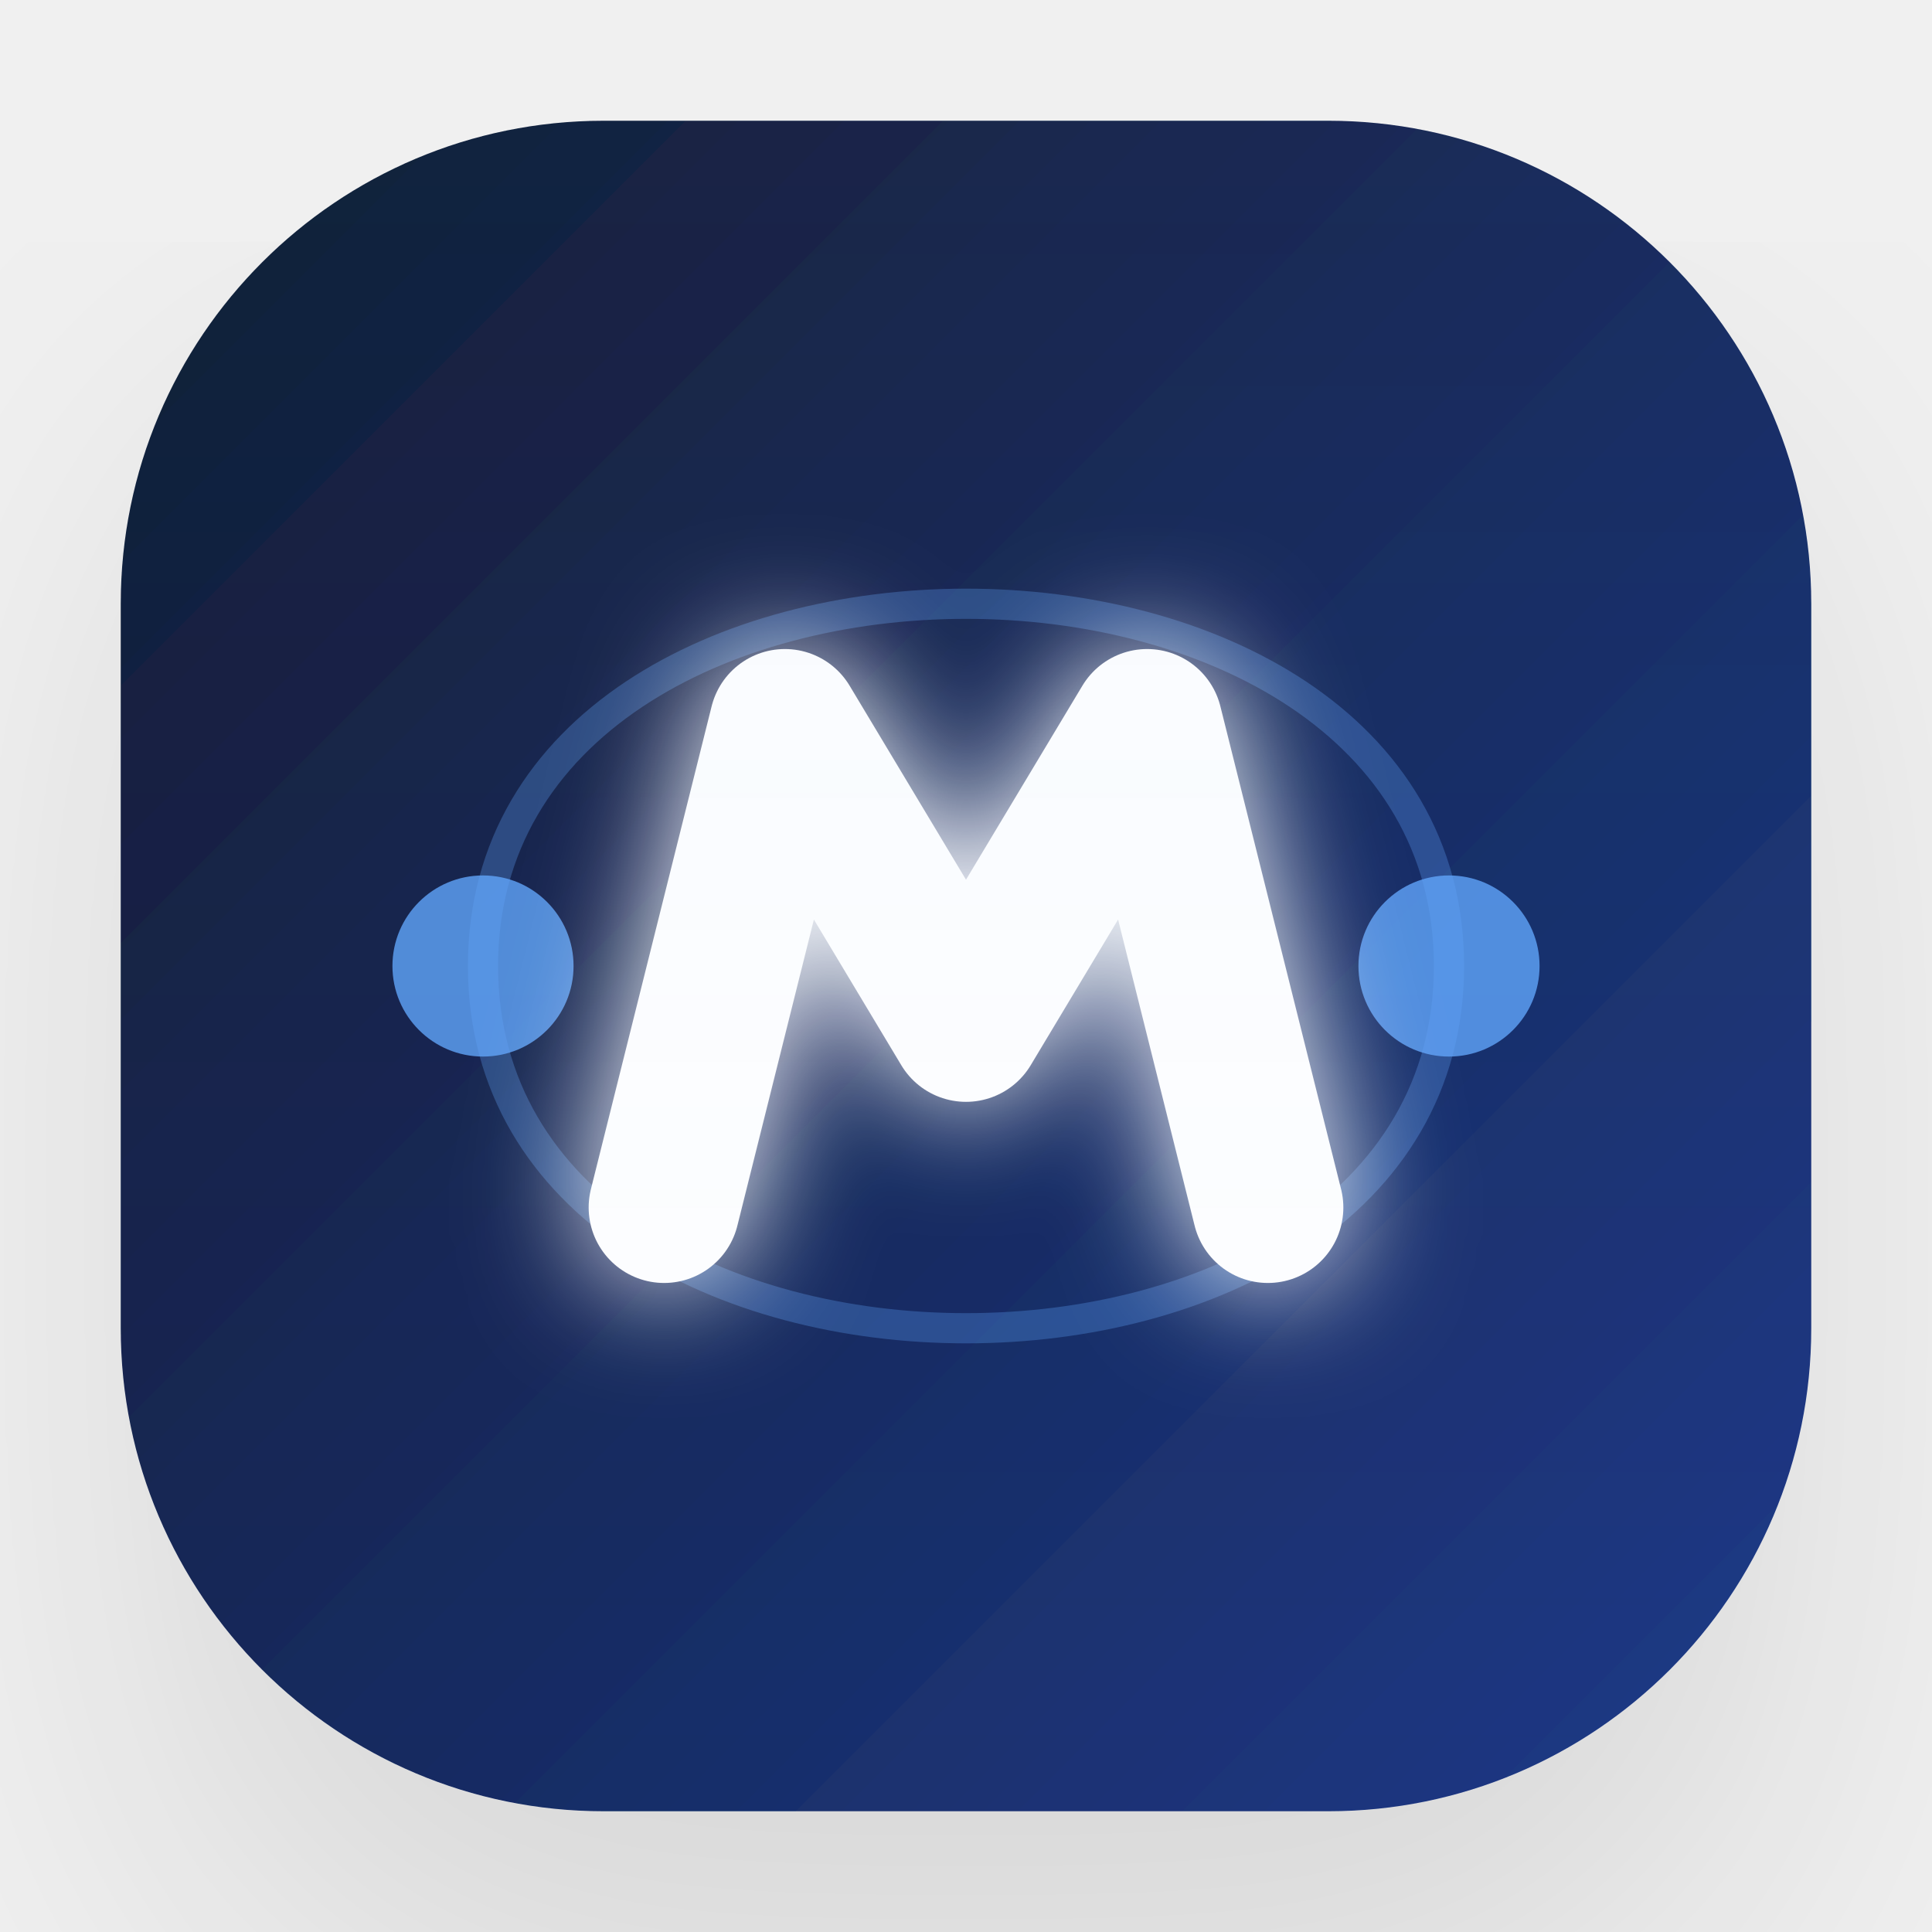
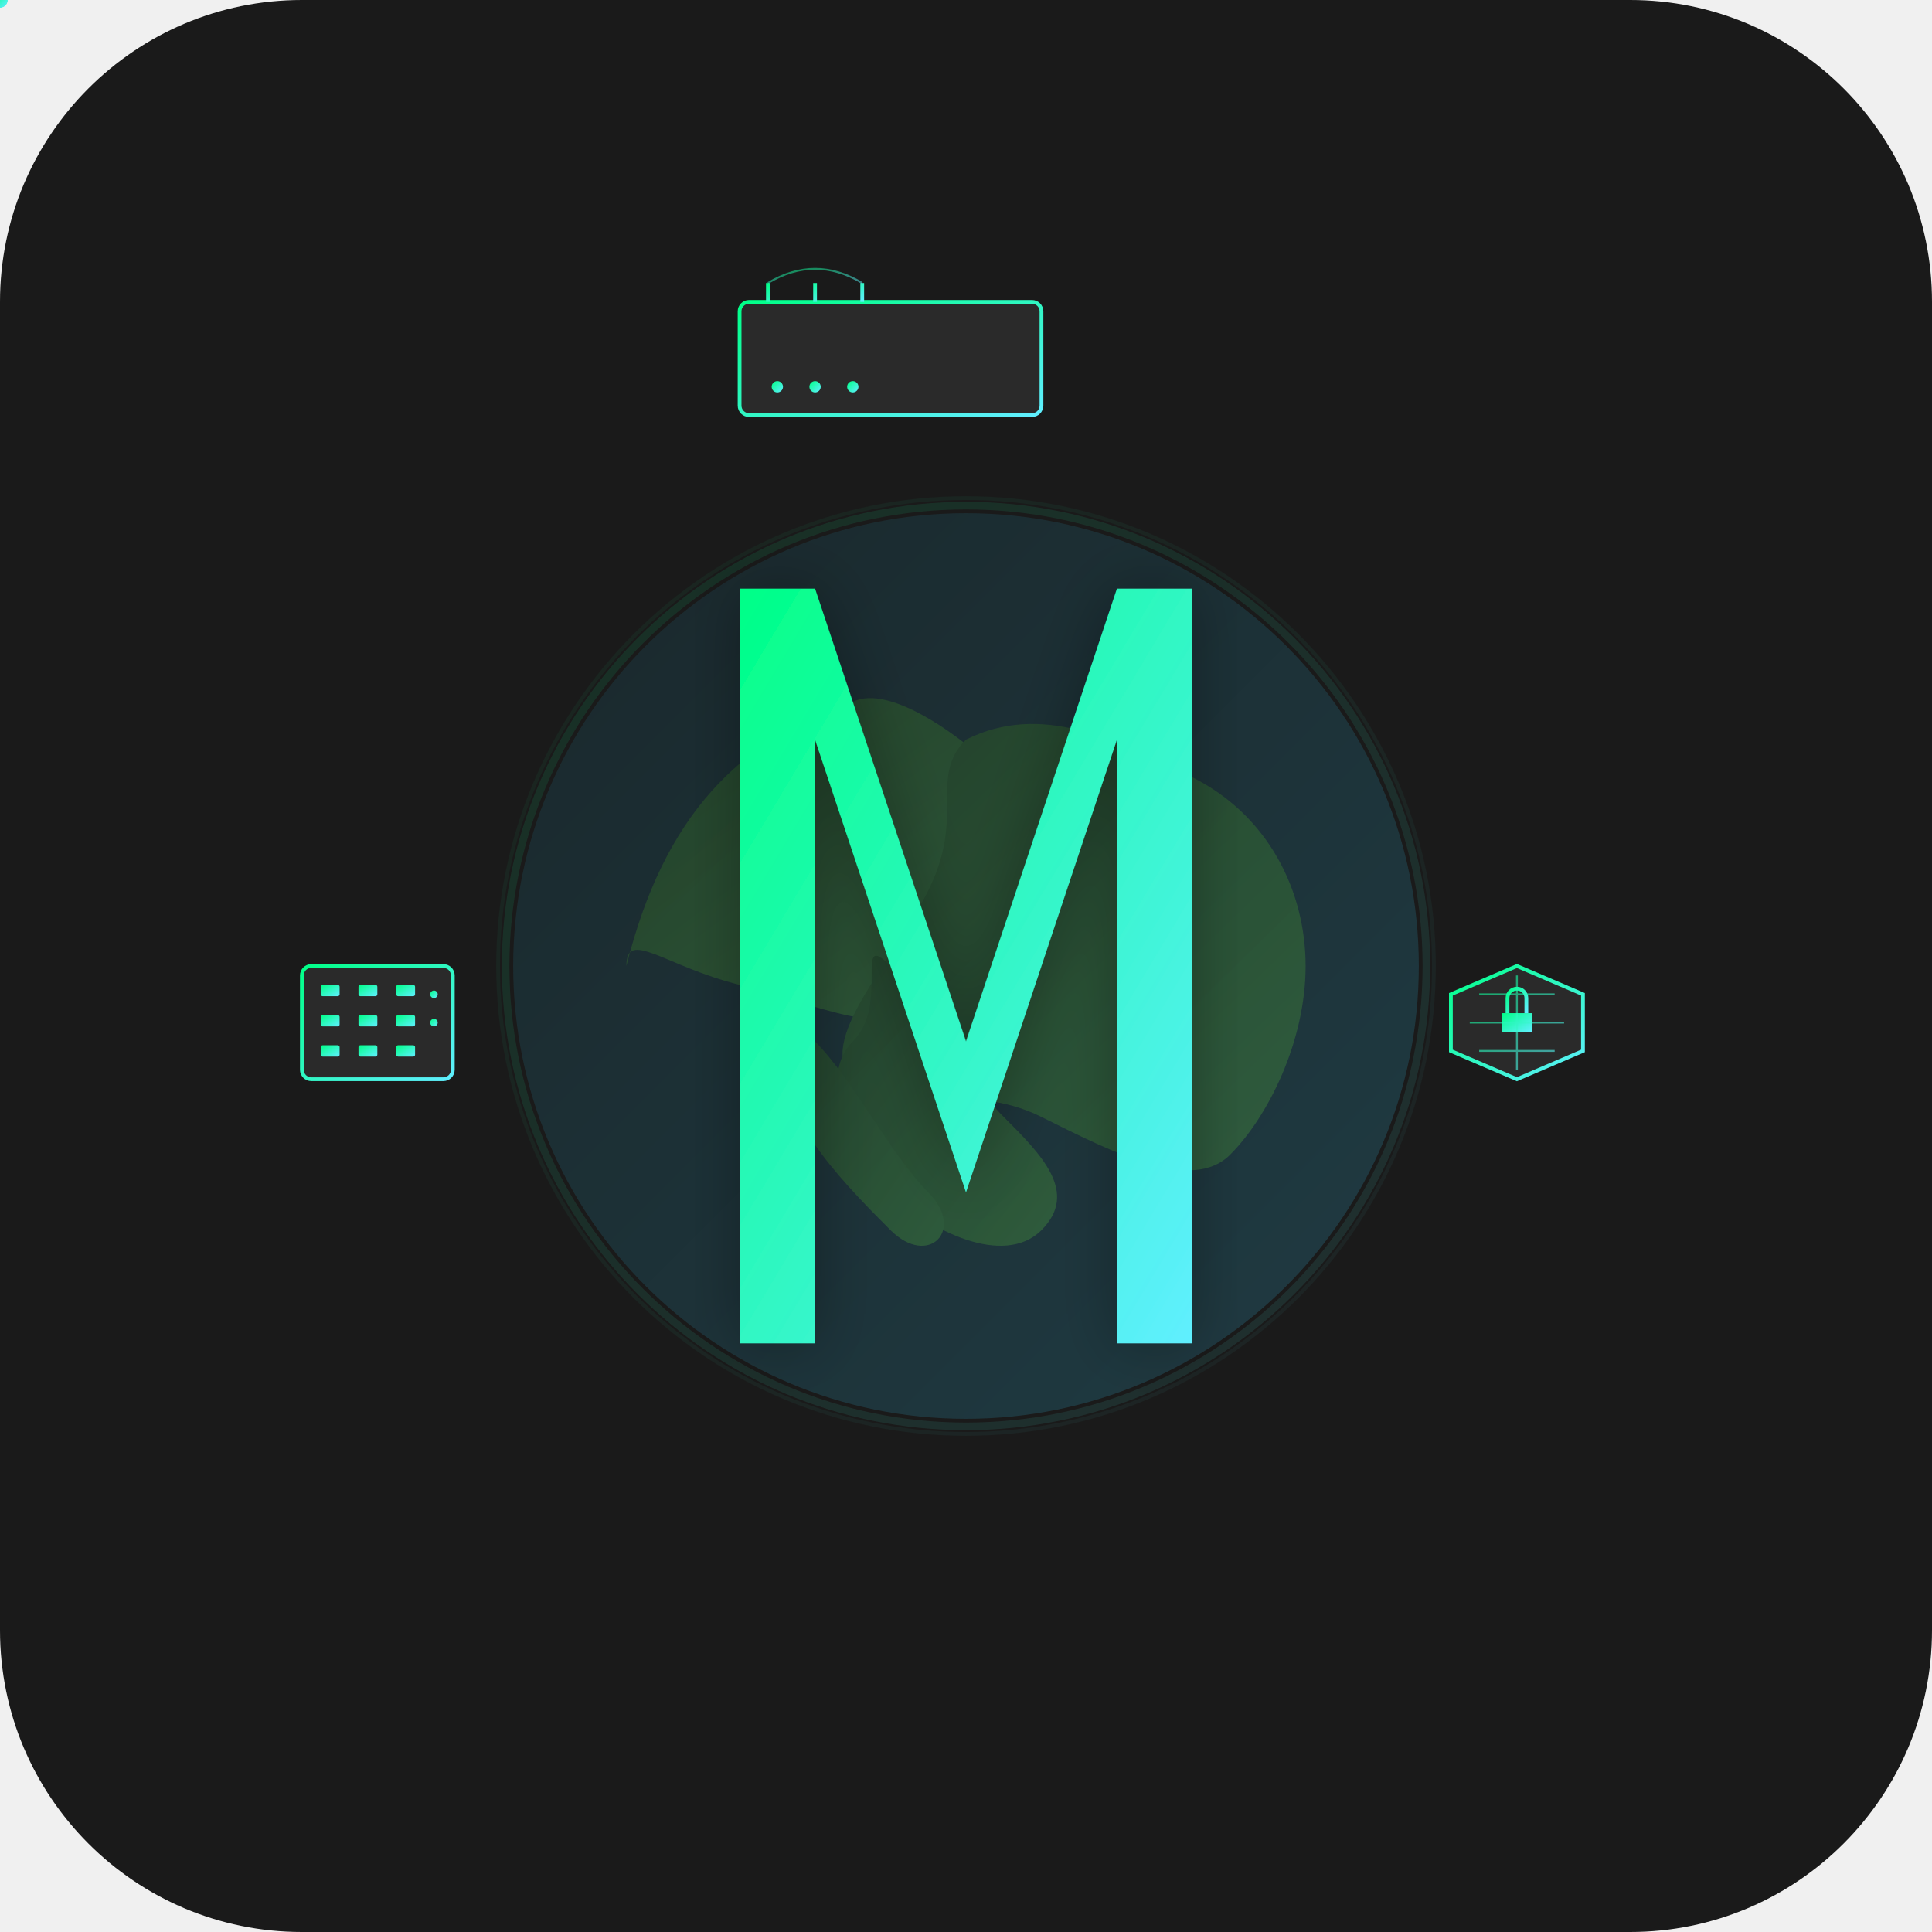
- <svg xmlns="http://www.w3.org/2000/svg" width="32" height="32" viewBox="0 0 32 32" fill="none">
+ <svg xmlns="http://www.w3.org/2000/svg" width="512" height="512" viewBox="0 0 512 512">
  <defs>
-     <linearGradient id="mainGradient" x1="0%" y1="0%" x2="100%" y2="100%">
-       <stop offset="0%" style="stop-color:#0f172a;stop-opacity:1" />
-       <stop offset="100%" style="stop-color:#1e3a8a;stop-opacity:1" />
+     <linearGradient id="grad" x1="0%" y1="0%" x2="100%" y2="100%">
+       <stop offset="0%" style="stop-color:#00ff87;stop-opacity:1" />
+       <stop offset="100%" style="stop-color:#60efff;stop-opacity:1" />
    </linearGradient>
-     <linearGradient id="glowGradient" x1="50%" y1="0%" x2="50%" y2="100%">
-       <stop offset="0%" style="stop-color:#60a5fa;stop-opacity:0.5" />
-       <stop offset="100%" style="stop-color:#3b82f6;stop-opacity:0" />
+     <filter id="shadow">
+       <feDropShadow dx="0" dy="0" stdDeviation="8" flood-color="#000000" flood-opacity="0.3" />
+     </filter>
+     <linearGradient id="earthGrad" x1="0%" y1="0%" x2="100%" y2="100%">
+       <stop offset="0%" style="stop-color:#1a4855;stop-opacity:1" />
+       <stop offset="100%" style="stop-color:#2d8ba6;stop-opacity:1" />
+     </linearGradient>
+     <linearGradient id="landGrad" x1="0%" y1="0%" x2="100%" y2="100%">
+       <stop offset="0%" style="stop-color:#2d5e1e;stop-opacity:1" />
+       <stop offset="100%" style="stop-color:#48943d;stop-opacity:1" />
    </linearGradient>
  </defs>
-   <rect x="2" y="2" width="28" height="28" rx="8" fill="url(#mainGradient)" filter="drop-shadow(0 4px 6px rgba(0, 0, 0, 0.1))" />
-   <path d="M8 16 C8 8 24 8 24 16" stroke="#60a5fa" stroke-width="0.5" opacity="0.3" fill="none" />
-   <path d="M8 16 C8 24 24 24 24 16" stroke="#60a5fa" stroke-width="0.5" opacity="0.3" fill="none" />
-   <circle cx="8" cy="16" r="1.5" fill="#60a5fa" opacity="0.8" />
-   <circle cx="24" cy="16" r="1.5" fill="#60a5fa" opacity="0.8" />
-   <g filter="url(#glow)">
-     <path d="M11 20 L13 12 L16 17 L19 12 L21 20" stroke="#fff" stroke-width="2.5" stroke-linecap="round" stroke-linejoin="round" fill="none" />
+   <rect width="512" height="512" rx="80" ry="80" fill="#1a1a1a" />
+   <g transform="translate(256, 256)">
+     <circle r="120" fill="url(#earthGrad)" opacity="0.3" />
+     <g opacity="0.4">
+       <path d="M -90,0                       C -80,-40 -60,-60 -30,-70                      C -20,-75 0,-60 10,-50                      C 20,-40 30,-30 20,-20                      C 10,-10 0,0 -10,10                      C -20,20 -40,10 -60,5                      C -80,0 -90,-10 -90,0 Z" fill="url(#landGrad)" />
+       <path d="M 0,-60                      C 20,-70 40,-60 60,-50                      C 80,-40 90,-20 90,0                      C 90,20 80,40 70,50                      C 60,60 40,50 20,40                      C 0,30 -20,40 -30,30                      C -40,20 -20,0 -10,-20                      C 0,-40 -10,-50 0,-60 Z" fill="url(#landGrad)" />
+       <path d="M -20,0                      C -10,10 0,30 10,40                      C 20,50 30,60 20,70                      C 10,80 -10,70 -20,60                      C -30,50 -40,30 -30,20                      C -20,10 -30,-10 -20,0 Z" fill="url(#landGrad)" />
+       <path d="M -40,20                      C -30,30 -20,50 -10,60                      C 0,70 -10,80 -20,70                      C -30,60 -50,40 -45,30                      C -40,20 -50,10 -40,20 Z" fill="url(#landGrad)" />
+     </g>
+     <circle r="122" fill="none" stroke="url(#grad)" stroke-width="2" opacity="0.1" />
+     <circle r="124" fill="none" stroke="url(#grad)" stroke-width="1" opacity="0.05" />
  </g>
-   <defs>
-     <filter id="glow" x="-50%" y="-50%" width="200%" height="200%">
-       <feGaussianBlur stdDeviation="1" result="blur" />
-       <feComposite in="SourceGraphic" in2="blur" operator="over" />
-     </filter>
-   </defs>
-   <rect x="2" y="2" width="28" height="28" rx="8" fill="url(#glowGradient)" opacity="0.1" />
+   <g transform="translate(176, 156)">
+     <path d="M 20,200                   L 20,0                   L 40,0                   L 80,120                   L 120,0                   L 140,0                   L 140,200                   L 120,200                   L 120,40                   L 80,160                   L 40,40                   L 40,200                   Z" fill="url(#grad)" filter="url(#shadow)" />
+   </g>
+   <g transform="translate(216, 80) scale(0.5)">
+     <rect x="-40" y="0" width="160" height="60" rx="5" fill="#2a2a2a" stroke="url(#grad)" stroke-width="2" />
+     <path d="M -25,-10 L -25,0 M 0,-10 L 0,0 M 25,-10 L 25,0" stroke="url(#grad)" stroke-width="2" />
+     <path d="M -25,-10 q 25,-15 50,0" fill="none" stroke="url(#grad)" stroke-width="1" opacity="0.5">
+       <animate attributeName="opacity" values="0.5;1;0.5" dur="2s" repeatCount="indefinite" />
+     </path>
+     <circle cx="-20" cy="45" r="3" fill="url(#grad)">
+       <animate attributeName="opacity" values="1;0.3;1" dur="1s" repeatCount="indefinite" />
+     </circle>
+     <circle cx="0" cy="45" r="3" fill="url(#grad)">
+       <animate attributeName="opacity" values="1;0.3;1" dur="1s" repeatCount="indefinite" begin="0.3s" />
+     </circle>
+     <circle cx="20" cy="45" r="3" fill="url(#grad)">
+       <animate attributeName="opacity" values="1;0.3;1" dur="1s" repeatCount="indefinite" begin="0.6s" />
+     </circle>
+   </g>
+   <g transform="translate(80, 256) scale(0.5)">
+     <rect x="0" y="0" width="80" height="60" rx="5" fill="#2a2a2a" stroke="url(#grad)" stroke-width="2" />
+     <g transform="translate(10, 10)">
+       <rect x="0" y="0" width="10" height="6" rx="1" fill="url(#grad)" />
+       <rect x="20" y="0" width="10" height="6" rx="1" fill="url(#grad)" />
+       <rect x="40" y="0" width="10" height="6" rx="1" fill="url(#grad)" />
+       <rect x="0" y="16" width="10" height="6" rx="1" fill="url(#grad)" />
+       <rect x="20" y="16" width="10" height="6" rx="1" fill="url(#grad)" />
+       <rect x="40" y="16" width="10" height="6" rx="1" fill="url(#grad)" />
+       <rect x="0" y="32" width="10" height="6" rx="1" fill="url(#grad)" />
+       <rect x="20" y="32" width="10" height="6" rx="1" fill="url(#grad)" />
+       <rect x="40" y="32" width="10" height="6" rx="1" fill="url(#grad)" />
+     </g>
+     <circle cx="70" cy="15" r="2" fill="url(#grad)">
+       <animate attributeName="opacity" values="1;0.3;1" dur="0.8s" repeatCount="indefinite" />
+     </circle>
+     <circle cx="70" cy="30" r="2" fill="url(#grad)">
+       <animate attributeName="opacity" values="1;0.3;1" dur="0.8s" repeatCount="indefinite" begin="0.2s" />
+     </circle>
+   </g>
+   <g transform="translate(382, 256) scale(0.5)">
+     <path d="M 40,0                   L 75,15                   L 75,45                   L 40,60                   L 5,45                   L 5,15 Z" fill="#2a2a2a" stroke="url(#grad)" stroke-width="2" />
+     <path d="M 32,25 h 16 v 10 h -16 z" fill="url(#grad)" />
+     <path d="M 35,25 v -8 a 5,5 0 0 1 10,0 v 8" fill="none" stroke="url(#grad)" stroke-width="2" />
+     <path d="M 40,5 v 50 M 20,15 h 40 M 15,30 h 50 M 20,45 h 40" stroke="url(#grad)" stroke-width="1" opacity="0.6" />
+   </g>
+   <g stroke="url(#grad)" stroke-width="2" stroke-dasharray="4 2">
+     <path d="M 256,200 L 256,120">
+       <animate attributeName="stroke-dashoffset" values="6;0" dur="1.5s" repeatCount="indefinite" />
+     </path>
+     <path d="M 256,256 L 130,256">
+       <animate attributeName="stroke-dashoffset" values="6;0" dur="1.5s" repeatCount="indefinite" />
+     </path>
+     <path d="M 256,256 L 382,256">
+       <animate attributeName="stroke-dashoffset" values="6;0" dur="1.5s" repeatCount="indefinite" />
+     </path>
+   </g>
+   <g>
+     <circle cx="0" cy="0" r="2" fill="url(#grad)">
+       <animateMotion path="M 256,200 L 256,120" dur="1.5s" repeatCount="indefinite" />
+     </circle>
+     <circle cx="0" cy="0" r="2" fill="url(#grad)">
+       <animateMotion path="M 256,256 L 130,256" dur="1.5s" repeatCount="indefinite" />
+     </circle>
+     <circle cx="0" cy="0" r="2" fill="url(#grad)">
+       <animateMotion path="M 256,256 L 382,256" dur="1.5s" repeatCount="indefinite" />
+     </circle>
+   </g>
</svg>
